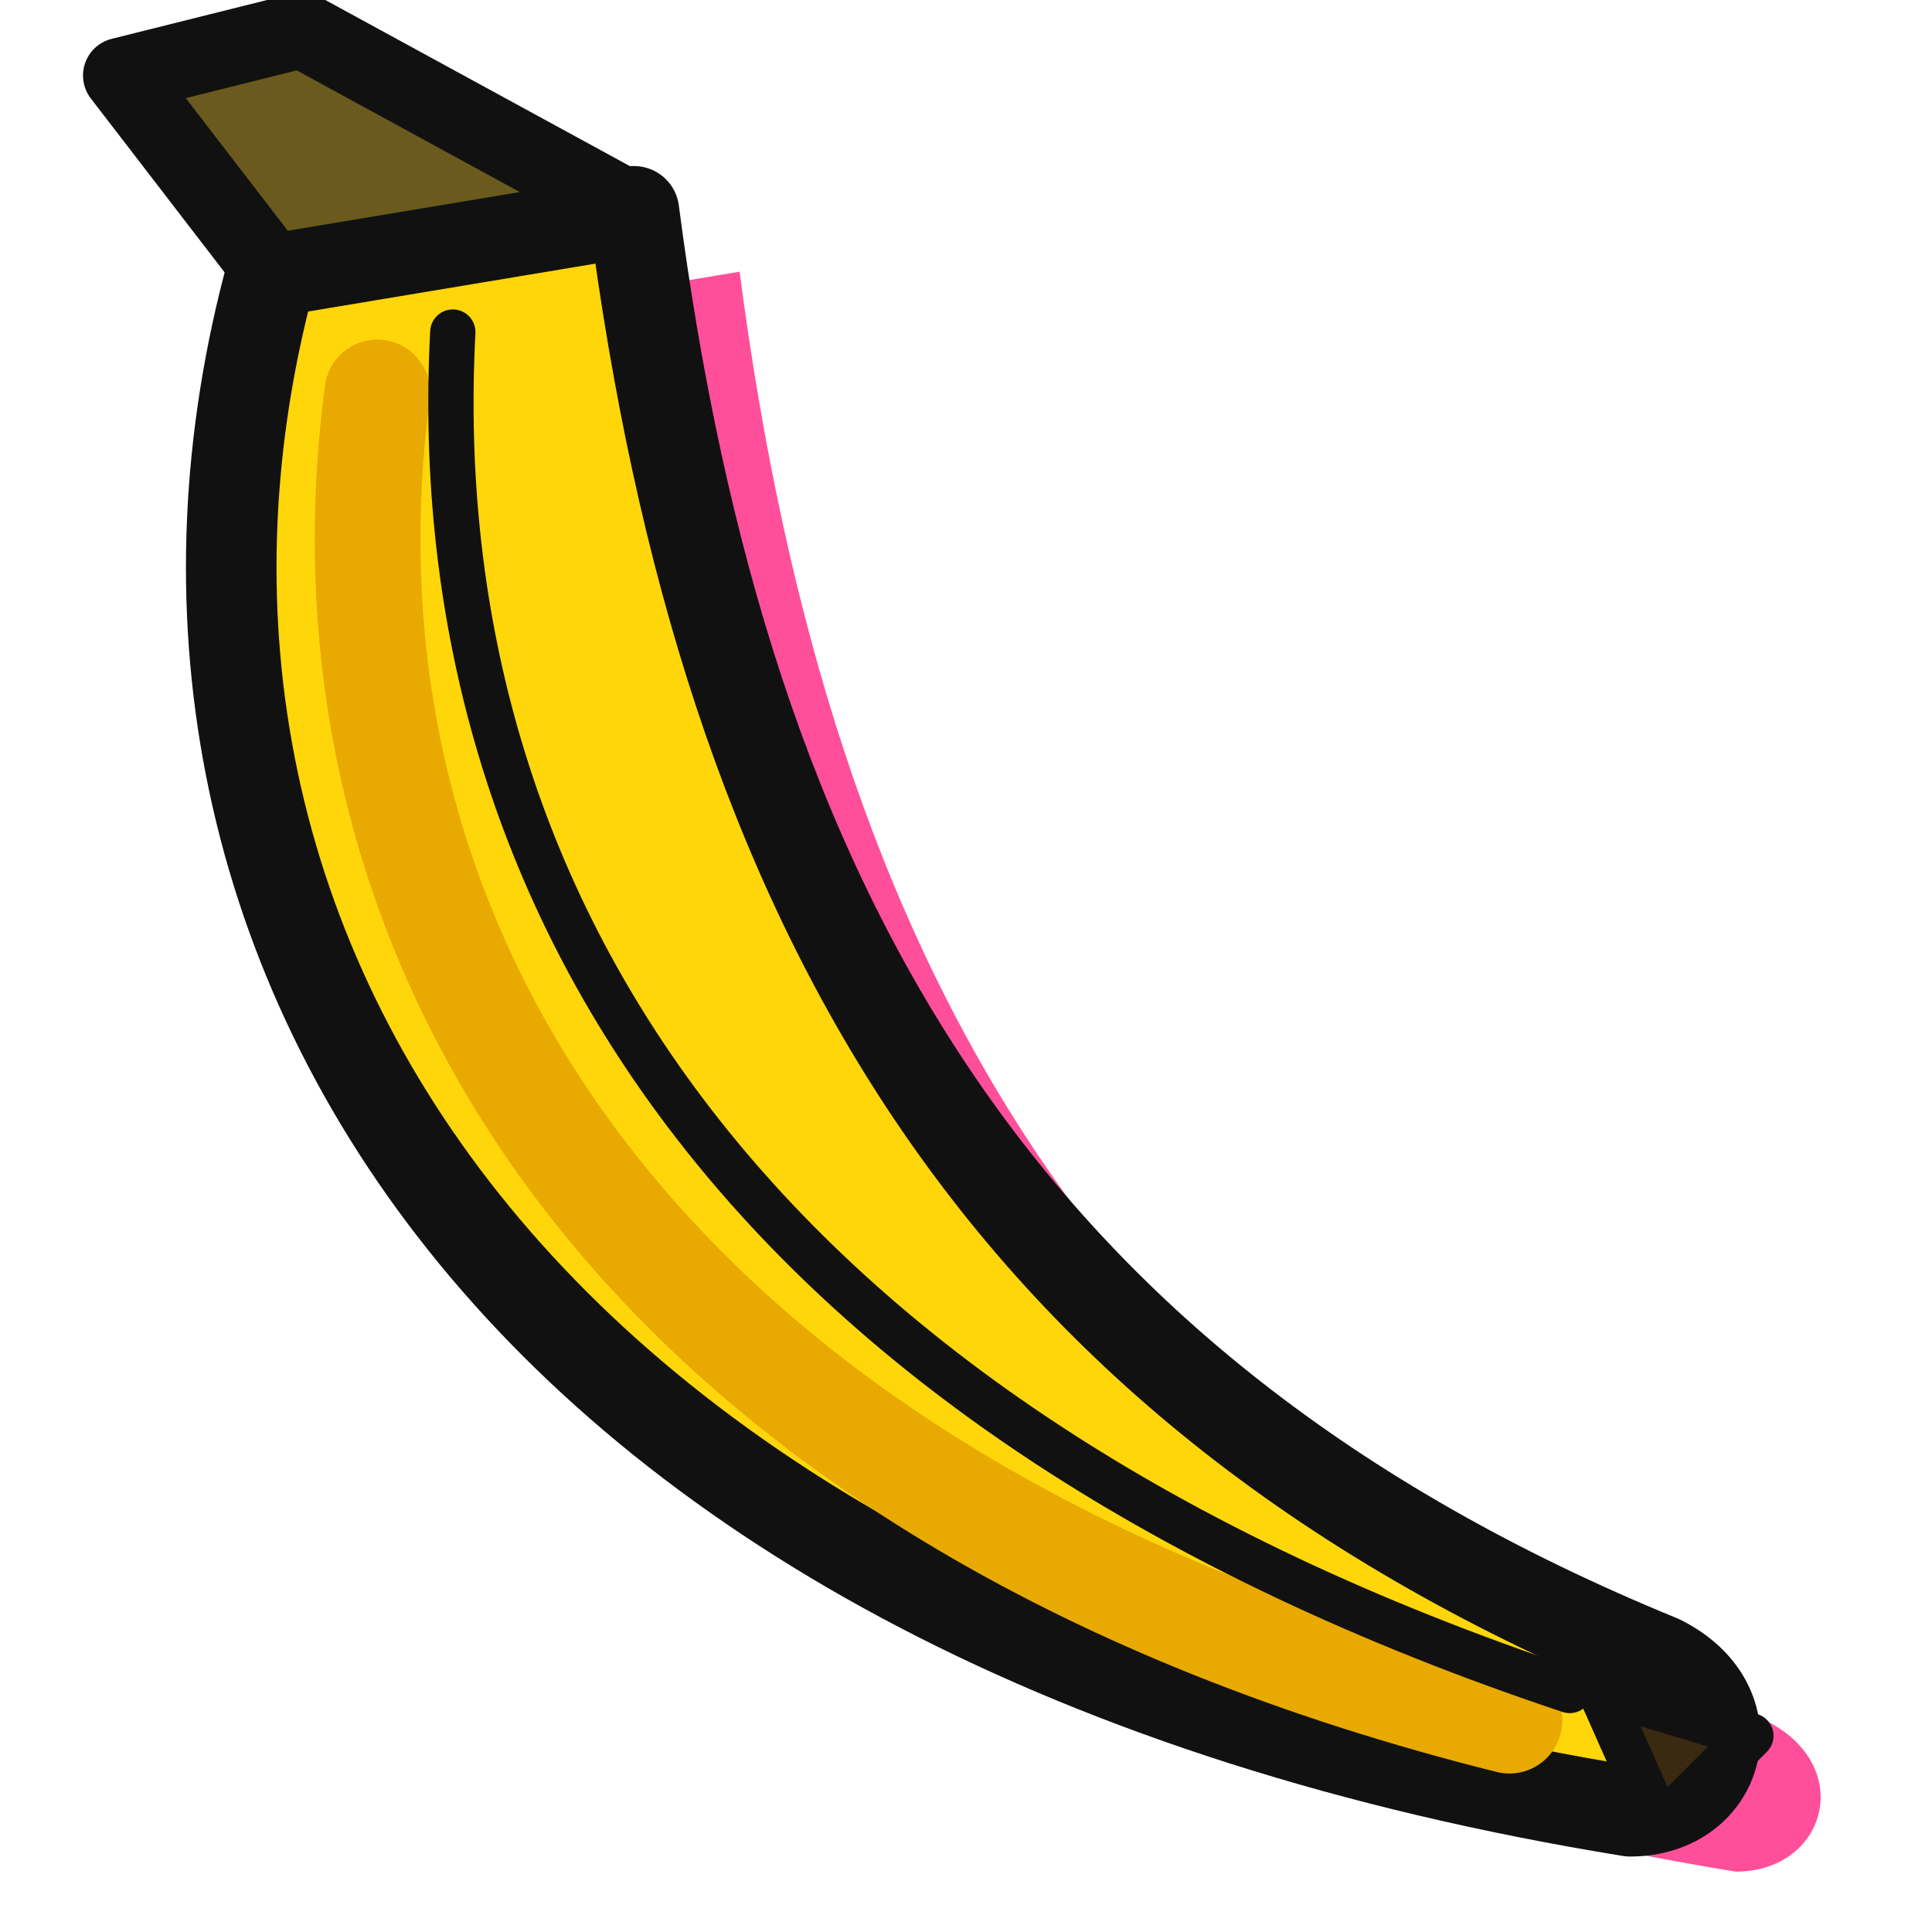
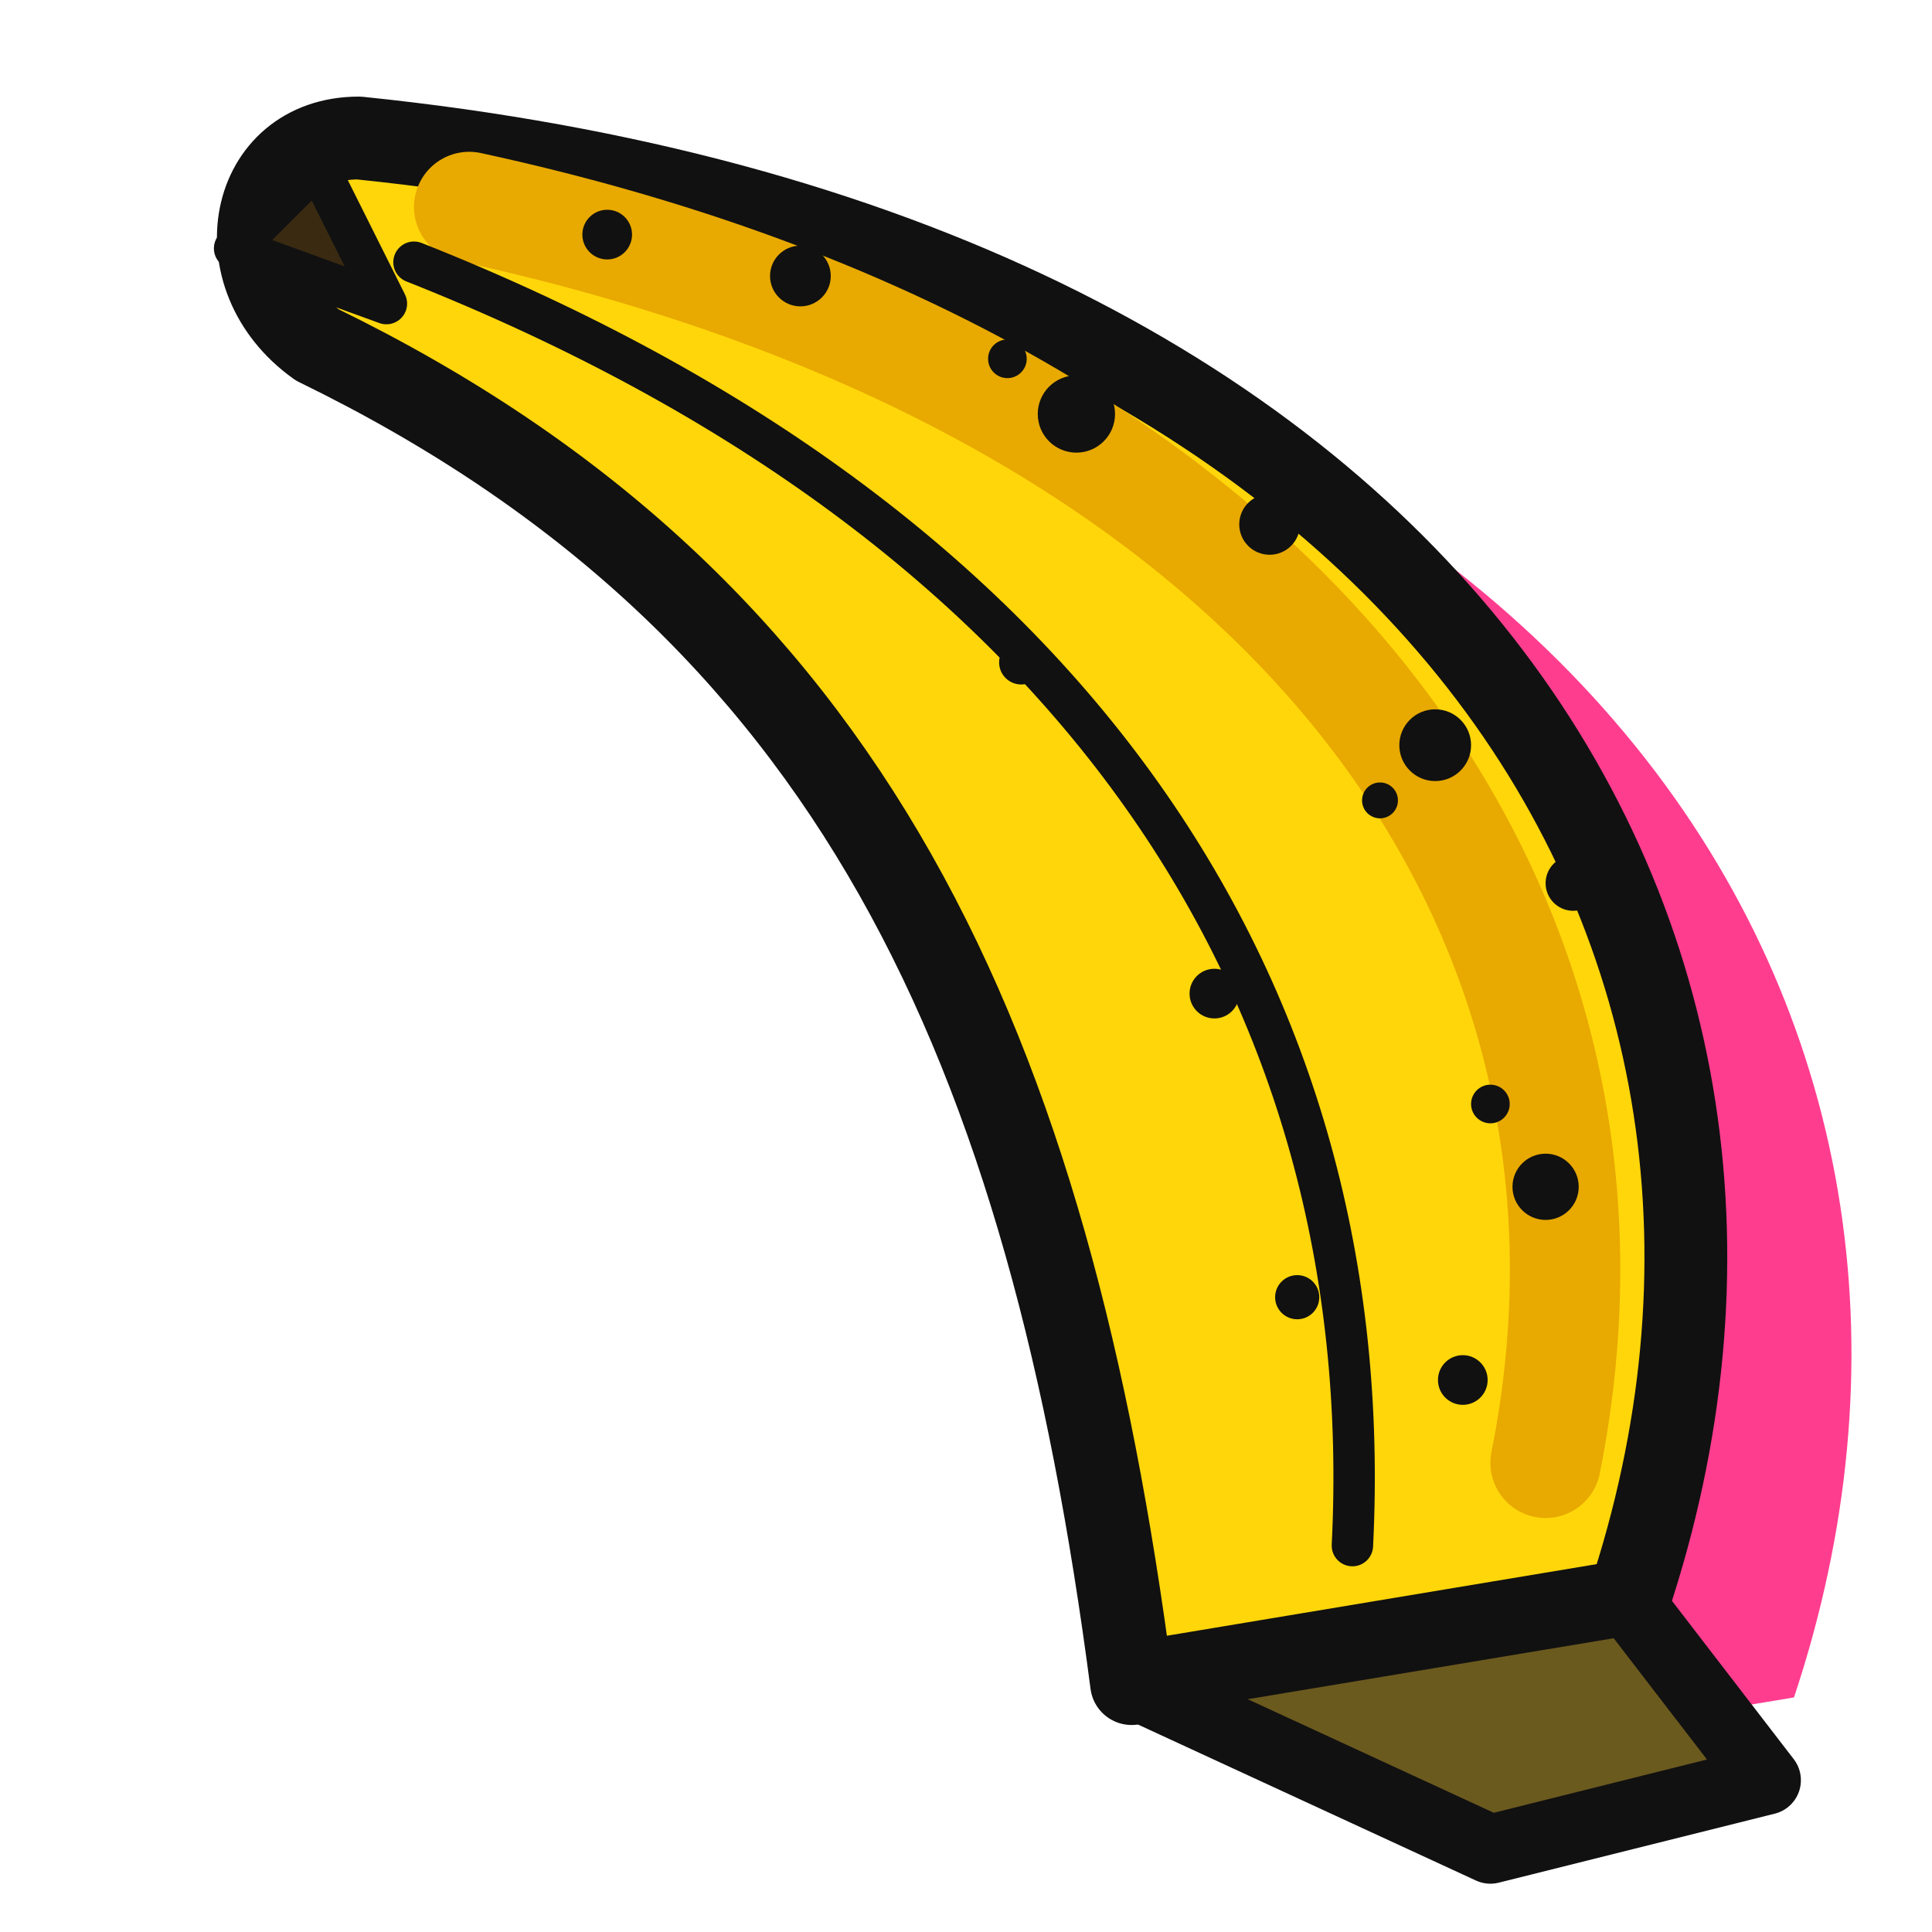
- <svg xmlns="http://www.w3.org/2000/svg" viewBox="0 0 128 128" width="256" height="256">
-   <g stroke-linejoin="round" stroke-linecap="round">
-     <path transform="translate(7,4)" fill="#ff4f9a" d="M18 18 C6 62 34 108 108 120 C114 120 116 113 110 110 C66 92 48 60 42 14 Z" />
-     <path fill="#ffd60a" stroke="#111" stroke-width="6" d="M18 18 C6 62 34 108 108 120 C114 120 116 113 110 110 C66 92 48 60 42 14 Z" />
-     <path fill="none" stroke="#e8a900" stroke-width="7" d="M25 26 C20 64 44 100 100 114" />
-     <path fill="none" stroke="#111" stroke-width="3" d="M30 22 C28 60 50 94 104 112" />
-     <path fill="#3a2a12" stroke="#111" stroke-width="3" d="M106 112 L116 115 L110 121 Z" />
-     <path fill="#6b5a1e" stroke="#111" stroke-width="5" d="M18 18 L8 5 L20 2 L42 14 Z" />
+ <svg xmlns="http://www.w3.org/2000/svg" viewBox="-6 -6 140 140" width="256" height="256">
+   <g transform="rotate(180 64 64)" stroke-linejoin="round" stroke-linecap="round">
+     <path transform="translate(-12,-7)" fill="#ff3d8f" d="M16 18 C0 66 30 116 108 124 C116 124 118 114 111 109 C72 90 58 58 52 12 Z" />
+     <path fill="#ffd60a" stroke="#111" stroke-width="6" d="M16 18 C0 66 30 116 108 124 C116 124 118 114 111 109 C72 90 58 58 52 12 Z" />
+     <path fill="none" stroke="#e8a900" stroke-width="8" d="M22 28 C14 68 40 106 100 119" />
+     <path fill="none" stroke="#111" stroke-width="3" d="M36 22 C34 62 56 96 104 115" />
+     <g fill="#111" stroke="none">
+       <circle cx="22" cy="48" r="2.4" />
+       <circle cx="26" cy="54" r="1.4" />
+       <circle cx="20" cy="70" r="2" />
+       <circle cx="30" cy="80" r="2.6" />
+       <circle cx="34" cy="76" r="1.3" />
+       <circle cx="42" cy="96" r="2.2" />
+       <circle cx="56" cy="104" r="2.8" />
+       <circle cx="61" cy="108" r="1.4" />
+       <circle cx="76" cy="114" r="2.2" />
+       <circle cx="90" cy="117" r="1.8" />
+       <circle cx="46" cy="62" r="1.8" />
+       <circle cx="40" cy="40" r="1.6" />
+       <circle cx="60" cy="86" r="1.6" />
+       <circle cx="28" cy="34" r="1.8" />
+     </g>
+     <path fill="#3a2a12" stroke="#111" stroke-width="3" d="M106 112 L117 116 L111 122 Z" />
+     <path fill="#6b5a1e" stroke="#111" stroke-width="5" d="M16 18 L6 5 L26 0 L52 12 Z" />
  </g>
</svg>
